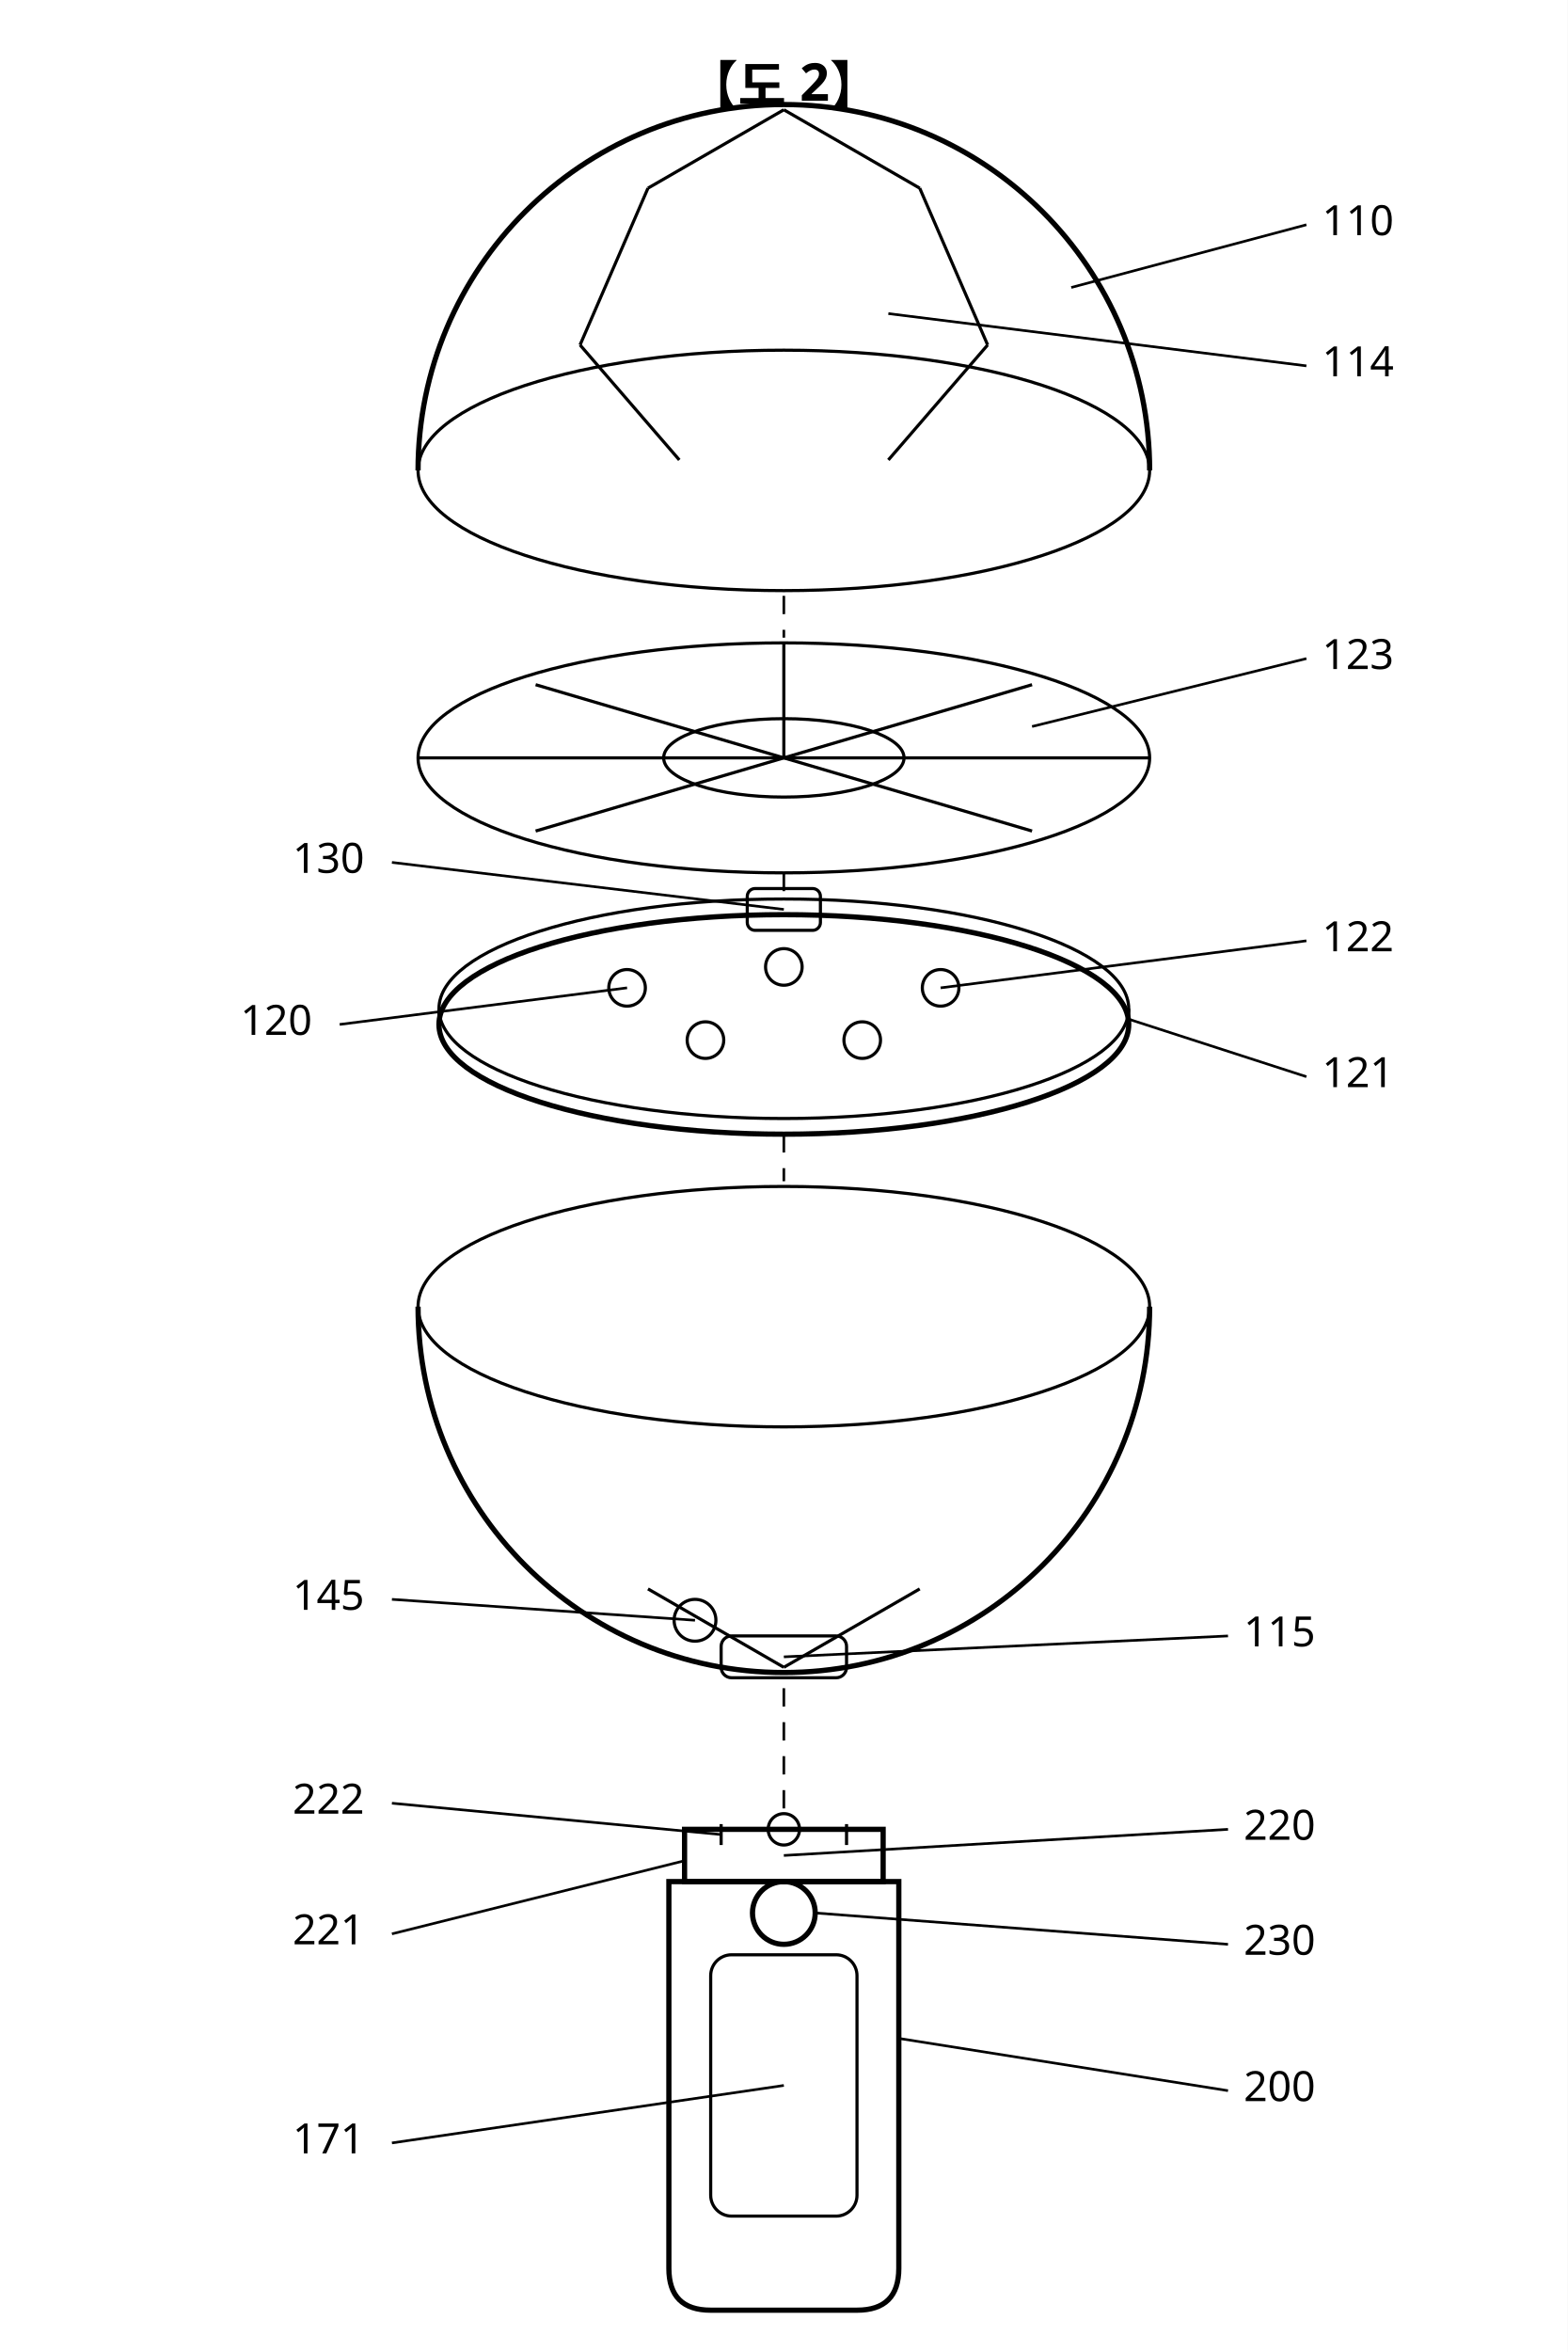
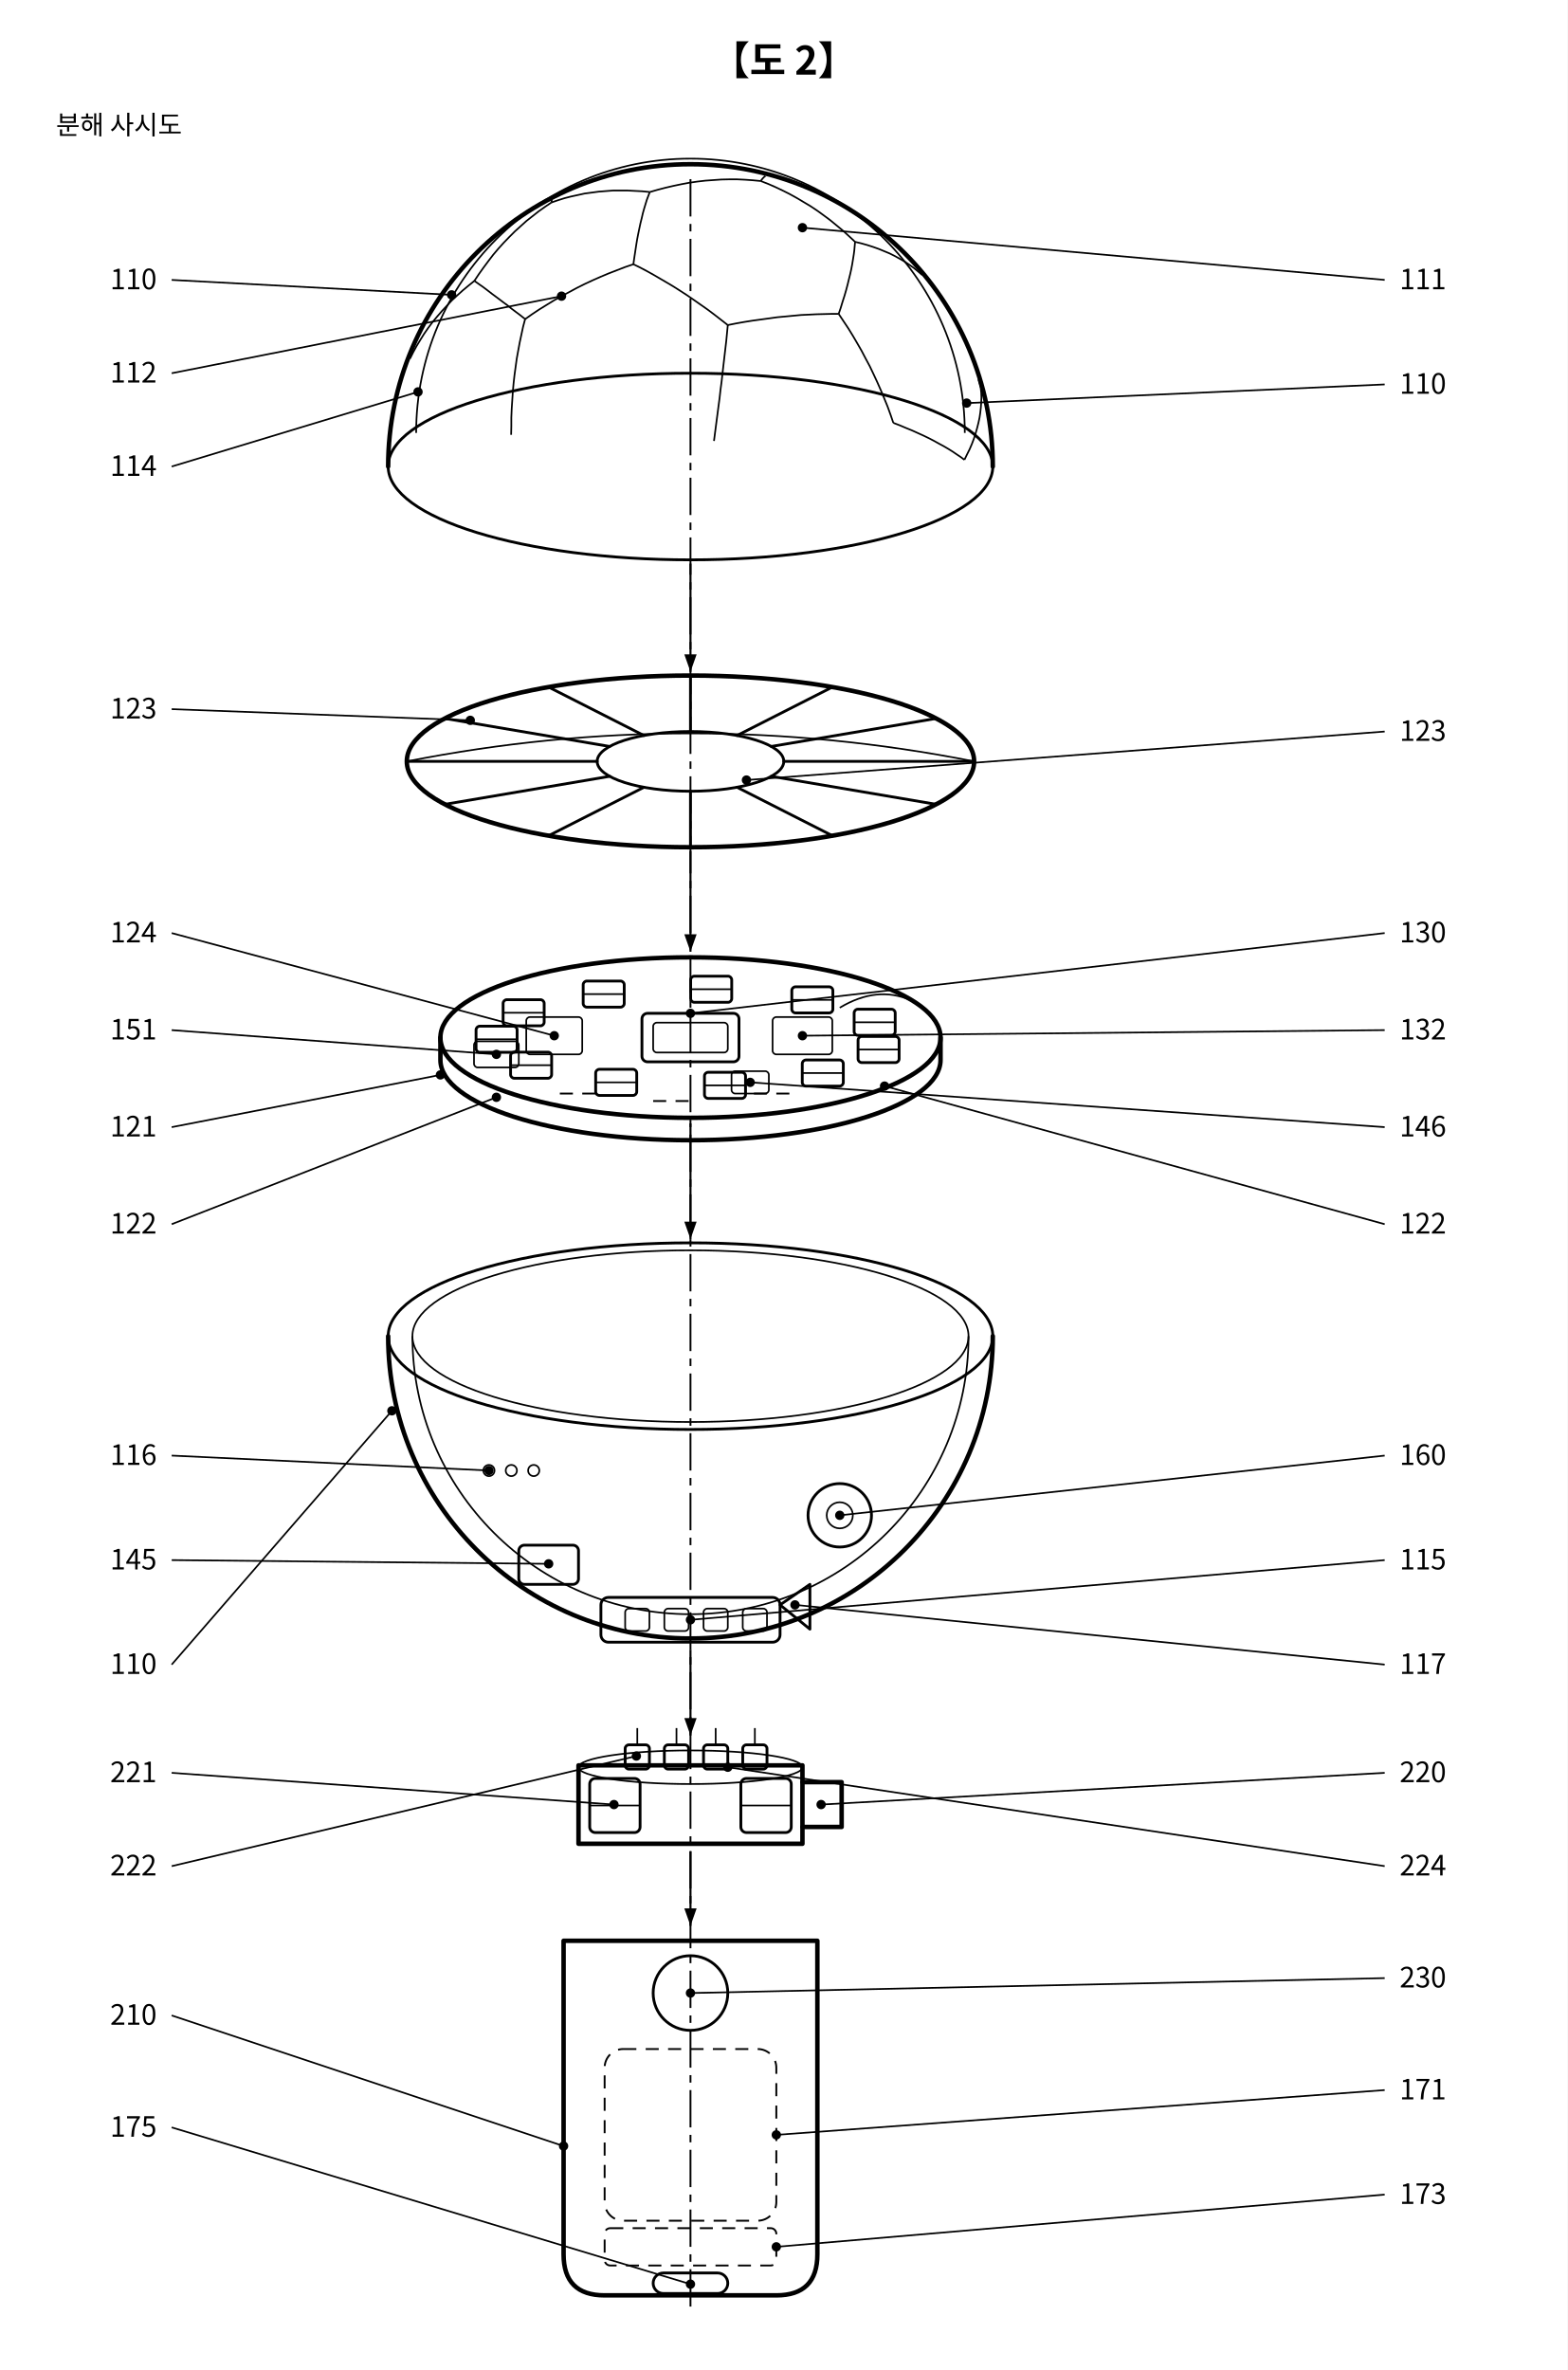
- <svg xmlns="http://www.w3.org/2000/svg" width="600" height="900" viewBox="0 0 600 900">
+ <svg xmlns="http://www.w3.org/2000/svg" width="840" height="1270" viewBox="0 0 840 1270">
  <style>
-  .l{fill:none;stroke:#000;stroke-width:2}
-  .t{fill:none;stroke:#000;stroke-width:1.2}
-  .d{fill:none;stroke:#000;stroke-width:1;stroke-dasharray:7 6}
-  .n{font:16px sans-serif;fill:#000}
-  .cap{font:bold 20px sans-serif;fill:#000}
-  .ld{stroke:#000;stroke-width:1}
+  text{font-family:'Noto Sans CJK KR','NanumGothic','DejaVu Sans',sans-serif;fill:#000;stroke:none}
+  .o{fill:none;stroke:#000;stroke-width:2.4;stroke-linejoin:round;stroke-linecap:round}
+  .m{fill:none;stroke:#000;stroke-width:1.5;stroke-linejoin:round;stroke-linecap:round}
+  .f{fill:none;stroke:#000;stroke-width:0.9;stroke-linejoin:round}
+  .hd{fill:none;stroke:#000;stroke-width:1.0;stroke-dasharray:7 5}
+  .ct{fill:none;stroke:#000;stroke-width:1.0;stroke-dasharray:20 4 4 4}
+  .ld{fill:none;stroke:#000;stroke-width:0.9}
+  .ar{fill:none;stroke:#000;stroke-width:1.4;marker-end:url(#ar)}
+  .ar2{fill:none;stroke:#000;stroke-width:1.1;marker-end:url(#ar)}
+  .ray{fill:none;stroke:#000;stroke-width:1.0;stroke-dasharray:6 4;marker-end:url(#ar)}
+  .n{font-size:15px}
+  .ns{font-size:13.5px}
+  .nc{font-size:14px;text-anchor:middle}
+  .ncs{font-size:12px;text-anchor:middle}
+  .cap{font-size:21px;font-weight:700;text-anchor:middle}
+  .sub{font-size:14px}
+  .note{font-size:12.5px}
</style>
-   <rect width="600" height="900" fill="#fff" />
-   <text class="cap" x="300" y="40" text-anchor="middle">【도 2】</text>
-   <path class="l" d="M160,180 a140,140 0 0 1 280,0" />
-   <ellipse class="t" cx="300" cy="180" rx="140" ry="46" />
-   <path class="t" d="M300,42 L352,72 M300,42 L248,72 M352,72 L378,132 M248,72 L222,132" />
-   <path class="t" d="M378,132 L340,176 M222,132 L260,176" />
-   <ellipse class="t" cx="300" cy="290" rx="140" ry="44" />
-   <path class="t" d="M300,246 L300,290 M160,290 L300,290 M440,290 L300,290" />
-   <path class="t" d="M205,262 L300,290 M395,262 L300,290 M205,318 L300,290 M395,318 L300,290" />
-   <ellipse class="t" cx="300" cy="290" rx="46" ry="15" />
-   <ellipse class="l" cx="300" cy="392" rx="132" ry="42" />
-   <ellipse class="t" cx="300" cy="386" rx="132" ry="42" />
-   <path class="t" d="M168,386 v6 M432,386 v6" />
-   <circle class="t" cx="240" cy="378" r="7" />
-   <circle class="t" cx="300" cy="370" r="7" />
-   <circle class="t" cx="360" cy="378" r="7" />
-   <circle class="t" cx="270" cy="398" r="7" />
-   <circle class="t" cx="330" cy="398" r="7" />
-   <rect class="t" x="286" y="340" width="28" height="16" rx="3" />
-   <path class="l" d="M160,500 a140,140 0 0 0 280,0" />
-   <ellipse class="t" cx="300" cy="500" rx="140" ry="46" />
-   <path class="t" d="M300,638 L352,608 M300,638 L248,608" />
-   <rect class="t" x="276" y="626" width="48" height="16" rx="4" />
-   <circle class="t" cx="266" cy="620" r="8" />
-   <path class="l" d="M262,700 h76 v20 h-76 z" />
-   <circle class="t" cx="300" cy="700" r="6" />
-   <path class="t" d="M276,706 v-8 M324,706 v-8" />
-   <path class="l" d="M256,720 h88 v148 q0,16 -16,16 h-56 q-16,0 -16,-16 z" />
-   <rect class="t" x="272" y="748" width="56" height="100" rx="8" />
-   <circle class="l" cx="300" cy="732" r="12" />
-   <line class="d" x1="300" y1="228" x2="300" y2="244" />
-   <line class="d" x1="300" y1="334" x2="300" y2="344" />
-   <line class="d" x1="300" y1="434" x2="300" y2="452" />
-   <line class="d" x1="300" y1="646" x2="300" y2="694" />
-   <line class="ld" x1="410" y1="110" x2="500" y2="86" />
-   <text class="n" x="506" y="90">110</text>
-   <line class="ld" x1="340" y1="120" x2="500" y2="140" />
-   <text class="n" x="506" y="144">114</text>
-   <line class="ld" x1="395" y1="278" x2="500" y2="252" />
-   <text class="n" x="506" y="256">123</text>
-   <line class="ld" x1="360" y1="378" x2="500" y2="360" />
-   <text class="n" x="506" y="364">122</text>
-   <line class="ld" x1="432" y1="390" x2="500" y2="412" />
-   <text class="n" x="506" y="416">121</text>
-   <line class="ld" x1="300" y1="348" x2="150" y2="330" />
-   <text class="n" x="112" y="334">130</text>
-   <line class="ld" x1="240" y1="378" x2="130" y2="392" />
-   <text class="n" x="92" y="396">120</text>
-   <line class="ld" x1="266" y1="620" x2="150" y2="612" />
-   <text class="n" x="112" y="616">145</text>
-   <line class="ld" x1="300" y1="634" x2="470" y2="626" />
-   <text class="n" x="476" y="630">115</text>
-   <line class="ld" x1="300" y1="710" x2="470" y2="700" />
-   <text class="n" x="476" y="704">220</text>
-   <line class="ld" x1="276" y1="702" x2="150" y2="690" />
-   <text class="n" x="112" y="694">222</text>
-   <line class="ld" x1="262" y1="712" x2="150" y2="740" />
-   <text class="n" x="112" y="744">221</text>
-   <line class="ld" x1="300" y1="798" x2="150" y2="820" />
-   <text class="n" x="112" y="824">171</text>
-   <line class="ld" x1="344" y1="780" x2="470" y2="800" />
-   <text class="n" x="476" y="804">200</text>
-   <line class="ld" x1="312" y1="732" x2="470" y2="744" />
-   <text class="n" x="476" y="748">230</text>
+   <defs>
+     <marker id="ar" markerWidth="10" markerHeight="10" refX="8.5" refY="3" orient="auto">
+       <path d="M0,0 L8.5,3 L0,6 z" fill="#000" />
+     </marker>
+     <pattern id="hA" width="8" height="8" patternTransform="rotate(45)" patternUnits="userSpaceOnUse">
+       <line x1="0" y1="0" x2="0" y2="8" stroke="#000" stroke-width="0.8" />
+     </pattern>
+     <pattern id="hB" width="8" height="8" patternTransform="rotate(-45)" patternUnits="userSpaceOnUse">
+       <line x1="0" y1="0" x2="0" y2="8" stroke="#000" stroke-width="0.8" />
+     </pattern>
+     <pattern id="hC" width="5" height="5" patternTransform="rotate(45)" patternUnits="userSpaceOnUse">
+       <line x1="0" y1="0" x2="0" y2="5" stroke="#000" stroke-width="1.6" />
+     </pattern>
+     <pattern id="hD" width="6" height="6" patternUnits="userSpaceOnUse">
+       <circle cx="3" cy="3" r="1.0" fill="#000" />
+     </pattern>
+   </defs>
+   <rect width="840" height="1270" style="fill:#fff" />
+   <text class="cap" x="420.0" y="40">【도 2】</text>
+   <text class="sub" x="30" y="72">분해 사시도</text>
+   <line class="ct" x1="370" y1="96" x2="370" y2="1240" />
+   <path class="o" d="M208,250 a162,162 0 0 1 324,0" />
+   <ellipse class="m" cx="370" cy="250" rx="162" ry="50" />
+   <path class="f" d="M219.7,192.2 L221.4,188.8 L223.2,185.5 L225.2,182.2 L227.2,179.0 L229.4,175.8 L231.7,172.7 L234.2,169.7 L236.7,166.8 L239.4,163.9 L242.1,161.0 L245.0,158.3 L248.0,155.6 L251.0,153.1 L254.2,150.5" />
+   <path class="f" d="M273.9,233.0 L274.0,228.4 L274.0,223.8 L274.2,219.1 L274.5,214.6 L274.8,210.0 L275.2,205.5 L275.7,201.0 L276.3,196.6 L276.9,192.2 L277.7,187.8 L278.5,183.5 L279.4,179.3 L280.3,175.1 L281.4,171.0" />
+   <path class="f" d="M254.2,150.5 L255.6,151.5 L257.0,152.5 L258.6,153.6 L260.2,154.8 L261.9,156.1 L263.7,157.5 L265.6,158.9 L267.6,160.4 L269.7,162.0 L271.9,163.6 L274.1,165.4 L276.5,167.2 L278.9,169.0 L281.4,171.0" />
+   <path class="f" d="M254.2,150.5 L256.6,146.9 L259.1,143.4 L261.7,139.9 L264.3,136.5 L267.1,133.2 L269.9,130.1 L272.9,127.0 L275.9,124.0 L279.0,121.2 L282.1,118.4 L285.4,115.8 L288.7,113.2 L292.1,110.8 L295.5,108.5" />
+   <path class="f" d="M281.4,171.0 L285.1,168.4 L289.0,165.8 L292.9,163.4 L296.8,161.0 L300.9,158.7 L305.0,156.5 L309.1,154.3 L313.3,152.2 L317.6,150.2 L321.9,148.3 L326.2,146.5 L330.6,144.8 L335.0,143.1 L339.4,141.6" />
+   <path class="f" d="M295.5,108.5 L295.6,107.7 L295.7,107.0" />
+   <path class="f" d="M295.5,108.5 L299.0,107.3 L302.5,106.2 L306.0,105.3 L309.7,104.5 L313.3,103.7 L317.1,103.2 L320.8,102.7 L324.6,102.4 L328.5,102.1 L332.4,102.1 L336.3,102.1 L340.2,102.3 L344.2,102.5 L348.2,102.9" />
+   <path class="f" d="M339.4,141.6 L342.9,143.3 L346.5,145.2 L350.1,147.2 L353.7,149.3 L357.3,151.4 L361.0,153.6 L364.6,155.9 L368.3,158.3 L371.9,160.8 L375.5,163.3 L379.2,165.9 L382.8,168.6 L386.4,171.4 L390.0,174.2" />
+   <path class="f" d="M339.4,141.6 L339.9,138.1 L340.4,134.8 L340.9,131.5 L341.4,128.4 L342.0,125.3 L342.6,122.4 L343.2,119.6 L343.9,116.8 L344.5,114.2 L345.2,111.7 L345.9,109.4 L346.6,107.1 L347.4,105.0 L348.2,102.9" />
+   <path class="f" d="M382.6,236.3 L383.2,231.6 L383.8,227.0 L384.4,222.4 L385.0,217.8 L385.6,213.3 L386.1,208.8 L386.7,204.3 L387.2,199.8 L387.7,195.4 L388.2,191.1 L388.7,186.8 L389.2,182.5 L389.6,178.3 L390.0,174.2" />
+   <path class="f" d="M390.0,174.2 L394.5,173.3 L399.0,172.5 L403.4,171.8 L407.8,171.2 L412.2,170.6 L416.5,170.0 L420.8,169.6 L425.0,169.2 L429.2,168.8 L433.4,168.6 L437.5,168.4 L441.5,168.3 L445.5,168.2 L449.4,168.2" />
+   <path class="f" d="M348.2,102.9 L352.4,101.7 L356.6,100.6 L360.9,99.6 L365.2,98.7 L369.5,97.9 L373.7,97.3 L378.0,96.8 L382.3,96.5 L386.5,96.2 L390.8,96.1 L395.0,96.1 L399.2,96.3 L403.4,96.6 L407.6,97.0" />
+   <path class="f" d="M449.4,168.2 L452.0,172.1 L454.6,176.0 L457.0,179.9 L459.4,184.0 L461.7,188.0 L463.9,192.2 L466.1,196.3 L468.1,200.5 L470.1,204.8 L472.0,209.1 L473.8,213.4 L475.6,217.8 L477.2,222.2 L478.7,226.6" />
+   <path class="f" d="M449.4,168.2 L450.5,165.0 L451.5,161.7 L452.5,158.6 L453.4,155.5 L454.2,152.5 L454.9,149.6 L455.6,146.8 L456.2,144.1 L456.7,141.4 L457.1,138.9 L457.5,136.4 L457.8,134.1 L458.0,131.8 L458.2,129.6" />
+   <path class="f" d="M407.6,97.0 L408.3,96.1 L408.9,95.4 L409.6,94.7 L410.2,94.3" />
+   <path class="f" d="M407.6,97.0 L411.5,98.5 L415.4,100.2 L419.2,102.0 L423.0,103.9 L426.8,106.0 L430.5,108.2 L434.2,110.4 L437.8,112.8 L441.4,115.4 L444.9,118.0 L448.3,120.8 L451.7,123.6 L455.0,126.6 L458.2,129.6" />
+   <path class="f" d="M478.7,226.6 L482.1,227.9 L485.4,229.3 L488.6,230.6 L491.7,232.0 L494.8,233.4 L497.7,234.8 L500.4,236.2 L503.1,237.7 L505.7,239.1 L508.1,240.5 L510.5,242.0 L512.7,243.5 L514.8,244.9 L516.8,246.4" />
+   <path class="f" d="M458.2,129.6 L461.5,130.4 L464.7,131.3 L467.8,132.3 L470.9,133.4 L473.8,134.6 L476.7,135.8 L479.5,137.2 L482.2,138.7 L484.8,140.2 L487.3,141.9 L489.7,143.6 L492.0,145.5 L494.2,147.4" />
+   <path class="f" d="M516.8,246.4 L518.2,243.5 L519.6,240.7 L520.8,237.9 L521.9,235.0 L522.8,232.2 L523.6,229.4 L524.3,226.6 L524.9,223.8 L525.3,221.1 L525.6,218.4 L525.8,215.7 L525.9,213.0 L525.8,210.4 L525.5,207.8" />
+   <path class="f" d="M524.3,203.3 L525.5,207.8" />
+   <path class="f" d="M223,232 a147,147 0 0 1 294,0" />
+   <ellipse class="o" cx="370" cy="408" rx="152" ry="46" />
+   <ellipse class="m" cx="370" cy="408" rx="50" ry="16" />
+   <line class="m" x1="420.0" y1="408.0" x2="522.0" y2="408.0" />
+   <line class="m" x1="413.3" y1="416.0" x2="501.6" y2="431.0" />
+   <line class="m" x1="395.0" y1="421.9" x2="446.0" y2="447.8" />
+   <line class="m" x1="370.0" y1="424.0" x2="370.0" y2="454.0" />
+   <line class="m" x1="345.0" y1="421.9" x2="294.0" y2="447.8" />
+   <line class="m" x1="326.7" y1="416.0" x2="238.4" y2="431.0" />
+   <line class="m" x1="320.0" y1="408.0" x2="218.0" y2="408.0" />
+   <line class="m" x1="326.7" y1="400.0" x2="238.4" y2="385.0" />
+   <line class="m" x1="345.0" y1="394.1" x2="294.0" y2="368.2" />
+   <line class="m" x1="370.0" y1="392.0" x2="370.0" y2="362.0" />
+   <line class="m" x1="395.0" y1="394.1" x2="446.0" y2="368.2" />
+   <line class="m" x1="413.3" y1="400.0" x2="501.6" y2="385.0" />
+   <path class="f" d="M218,408 q152,-30 304,0" />
+   <ellipse class="o" cx="370" cy="556" rx="134" ry="43" />
+   <path class="o" d="M236,556 v12 a134,43 0 0 0 268,0 v-12" />
+   <rect class="m" x="459.8" y="555.4" width="22" height="14" rx="2" />
+   <path class="f" d="M459.8,562.4 h22" />
+   <rect class="m" x="429.9" y="568.0" width="22" height="14" rx="2" />
+   <path class="f" d="M429.9,575.0 h22" />
+   <rect class="m" x="377.5" y="574.6" width="22" height="14" rx="2" />
+   <path class="f" d="M377.5,581.6 h22" />
+   <rect class="m" x="319.2" y="573.0" width="22" height="14" rx="2" />
+   <path class="f" d="M319.2,580.0 h22" />
+   <rect class="m" x="273.6" y="563.8" width="22" height="14" rx="2" />
+   <path class="f" d="M273.6,570.8 h22" />
+   <rect class="m" x="255.1" y="549.9" width="22" height="14" rx="2" />
+   <path class="f" d="M255.1,556.9 h22" />
+   <rect class="m" x="269.6" y="535.7" width="22" height="14" rx="2" />
+   <path class="f" d="M269.6,542.7 h22" />
+   <rect class="m" x="312.5" y="525.7" width="22" height="14" rx="2" />
+   <path class="f" d="M312.5,532.7 h22" />
+   <rect class="m" x="370.1" y="523.1" width="22" height="14" rx="2" />
+   <path class="f" d="M370.1,530.1 h22" />
+   <rect class="m" x="424.3" y="528.8" width="22" height="14" rx="2" />
+   <path class="f" d="M424.3,535.8 h22" />
+   <rect class="m" x="457.7" y="540.8" width="22" height="14" rx="2" />
+   <path class="f" d="M457.7,547.8 h22" />
+   <rect class="m" x="344" y="543" width="52" height="26" rx="3" />
+   <rect class="f" x="350" y="548" width="40" height="16" rx="2" />
+   <rect class="f" x="414" y="545" width="32" height="20" rx="2" />
+   <rect class="f" x="282" y="545" width="30" height="20" rx="2" />
+   <rect class="f" x="254" y="558" width="24" height="14" rx="2" />
+   <path class="f" d="M450,540 q20,-12 38,-4" />
+   <rect class="f" x="392" y="574" width="20" height="12" rx="2" />
+   <path class="hd" d="M300,586 h20 M350,590 h20 M404,586 h20" />
+   <path class="o" d="M208,716 a162,162 0 0 0 324,0" />
+   <ellipse class="m" cx="370" cy="716" rx="162" ry="50" />
+   <path class="f" d="M221,716 a149,149 0 0 0 298,0" />
+   <ellipse class="f" cx="370" cy="716" rx="149" ry="46" />
+   <rect class="m" x="322" y="856" width="96" height="24" rx="4" />
+   <rect class="f" x="335" y="862" width="13" height="12" rx="2" />
+   <rect class="f" x="356" y="862" width="13" height="12" rx="2" />
+   <rect class="f" x="377" y="862" width="13" height="12" rx="2" />
+   <rect class="f" x="398" y="862" width="13" height="12" rx="2" />
+   <rect class="m" x="278" y="828" width="32" height="21" rx="3" />
+   <circle class="m" cx="450" cy="812" r="17" />
+   <circle class="f" cx="450" cy="812" r="7" />
+   <path class="m" d="M418,860 l16,-11 v24 z" />
+   <circle class="f" cx="262" cy="788" r="3" />
+   <circle class="f" cx="274" cy="788" r="3" />
+   <circle class="f" cx="286" cy="788" r="3" />
+   <path class="o" d="M310,946 h120 v42 h-120 z" />
+   <rect class="m" x="316" y="953" width="27" height="29" rx="3" />
+   <path class="f" d="M316,967.5 h27" />
+   <rect class="m" x="397" y="953" width="27" height="29" rx="3" />
+   <path class="f" d="M397,967.5 h27" />
+   <rect class="m" x="335" y="935" width="13" height="13" rx="2" />
+   <path class="f" d="M341.5,935 v-9" />
+   <rect class="m" x="356" y="935" width="13" height="13" rx="2" />
+   <path class="f" d="M362.5,935 v-9" />
+   <rect class="m" x="377" y="935" width="13" height="13" rx="2" />
+   <path class="f" d="M383.5,935 v-9" />
+   <rect class="m" x="398" y="935" width="13" height="13" rx="2" />
+   <path class="f" d="M404.5,935 v-9" />
+   <path class="o" d="M430,955 h21 v24 h-21" />
+   <ellipse class="f" cx="370" cy="947" rx="60" ry="9" />
+   <path class="o" d="M302,1040 h136 v168 q0,22 -22,22 h-92 q-22,0 -22,-22 z" />
+   <circle class="m" cx="370" cy="1068" r="20" />
+   <rect class="hd" x="324" y="1098" width="92" height="92" rx="10" />
+   <rect class="hd" x="324" y="1194" width="92" height="20" rx="3" />
+   <rect class="m" x="350" y="1218" width="40" height="11" rx="5.5" />
+   <path class="ar2" d="M370,302 V360" />
+   <path class="ar2" d="M370,456 V510" />
+   <path class="ar2" d="M370,602 V664" />
+   <path class="ar2" d="M370,884 V930" />
+   <path class="ar2" d="M370,992 V1032" />
+   <line class="ld" x1="242" y1="158" x2="92" y2="150" />
+   <circle cx="242" cy="158" r="2.5" fill="#000" />
+   <text class="n" x="84" y="155" text-anchor="end">110</text>
+   <line class="ld" x1="300.9" y1="158.7" x2="92" y2="200" />
+   <circle cx="300.9" cy="158.7" r="2.5" fill="#000" />
+   <text class="n" x="84" y="205" text-anchor="end">112</text>
+   <line class="ld" x1="224" y1="210" x2="92" y2="250" />
+   <circle cx="224" cy="210" r="2.5" fill="#000" />
+   <text class="n" x="84" y="255" text-anchor="end">114</text>
+   <line class="ld" x1="430" y1="122" x2="742" y2="150" />
+   <circle cx="430" cy="122" r="2.5" fill="#000" />
+   <text class="n" x="750" y="155" text-anchor="start">111</text>
+   <line class="ld" x1="518" y1="216" x2="742" y2="206" />
+   <circle cx="518" cy="216" r="2.5" fill="#000" />
+   <text class="n" x="750" y="211" text-anchor="start">110</text>
+   <line class="ld" x1="252" y1="386" x2="92" y2="380" />
+   <circle cx="252" cy="386" r="2.5" fill="#000" />
+   <text class="n" x="84" y="385" text-anchor="end">123</text>
+   <line class="ld" x1="400" y1="418" x2="742" y2="392" />
+   <circle cx="400" cy="418" r="2.5" fill="#000" />
+   <text class="n" x="750" y="397" text-anchor="start">123</text>
+   <line class="ld" x1="297" y1="555" x2="92" y2="500" />
+   <circle cx="297" cy="555" r="2.5" fill="#000" />
+   <text class="n" x="84" y="505" text-anchor="end">124</text>
+   <line class="ld" x1="266" y1="565" x2="92" y2="552" />
+   <circle cx="266" cy="565" r="2.5" fill="#000" />
+   <text class="n" x="84" y="557" text-anchor="end">151</text>
+   <line class="ld" x1="236" y1="576" x2="92" y2="604" />
+   <circle cx="236" cy="576" r="2.5" fill="#000" />
+   <text class="n" x="84" y="609" text-anchor="end">121</text>
+   <line class="ld" x1="266" y1="588" x2="92" y2="656" />
+   <circle cx="266" cy="588" r="2.5" fill="#000" />
+   <text class="n" x="84" y="661" text-anchor="end">122</text>
+   <line class="ld" x1="370" y1="543" x2="742" y2="500" />
+   <circle cx="370" cy="543" r="2.5" fill="#000" />
+   <text class="n" x="750" y="505" text-anchor="start">130</text>
+   <line class="ld" x1="430" y1="555" x2="742" y2="552" />
+   <circle cx="430" cy="555" r="2.5" fill="#000" />
+   <text class="n" x="750" y="557" text-anchor="start">132</text>
+   <line class="ld" x1="402" y1="580" x2="742" y2="604" />
+   <circle cx="402" cy="580" r="2.5" fill="#000" />
+   <text class="n" x="750" y="609" text-anchor="start">146</text>
+   <line class="ld" x1="474" y1="582" x2="742" y2="656" />
+   <circle cx="474" cy="582" r="2.5" fill="#000" />
+   <text class="n" x="750" y="661" text-anchor="start">122</text>
+   <line class="ld" x1="262" y1="788" x2="92" y2="780" />
+   <circle cx="262" cy="788" r="2.5" fill="#000" />
+   <text class="n" x="84" y="785" text-anchor="end">116</text>
+   <line class="ld" x1="294" y1="838" x2="92" y2="836" />
+   <circle cx="294" cy="838" r="2.5" fill="#000" />
+   <text class="n" x="84" y="841" text-anchor="end">145</text>
+   <line class="ld" x1="210" y1="756" x2="92" y2="892" />
+   <circle cx="210" cy="756" r="2.5" fill="#000" />
+   <text class="n" x="84" y="897" text-anchor="end">110</text>
+   <line class="ld" x1="450" y1="812" x2="742" y2="780" />
+   <circle cx="450" cy="812" r="2.5" fill="#000" />
+   <text class="n" x="750" y="785" text-anchor="start">160</text>
+   <line class="ld" x1="370" y1="868" x2="742" y2="836" />
+   <circle cx="370" cy="868" r="2.5" fill="#000" />
+   <text class="n" x="750" y="841" text-anchor="start">115</text>
+   <line class="ld" x1="426" y1="860" x2="742" y2="892" />
+   <circle cx="426" cy="860" r="2.5" fill="#000" />
+   <text class="n" x="750" y="897" text-anchor="start">117</text>
+   <line class="ld" x1="329" y1="967" x2="92" y2="950" />
+   <circle cx="329" cy="967" r="2.5" fill="#000" />
+   <text class="n" x="84" y="955" text-anchor="end">221</text>
+   <line class="ld" x1="341" y1="941" x2="92" y2="1000" />
+   <circle cx="341" cy="941" r="2.5" fill="#000" />
+   <text class="n" x="84" y="1005" text-anchor="end">222</text>
+   <line class="ld" x1="440" y1="967" x2="742" y2="950" />
+   <circle cx="440" cy="967" r="2.5" fill="#000" />
+   <text class="n" x="750" y="955" text-anchor="start">220</text>
+   <line class="ld" x1="390" y1="947" x2="742" y2="1000" />
+   <circle cx="390" cy="947" r="2.5" fill="#000" />
+   <text class="n" x="750" y="1005" text-anchor="start">224</text>
+   <line class="ld" x1="302" y1="1150" x2="92" y2="1080" />
+   <circle cx="302" cy="1150" r="2.5" fill="#000" />
+   <text class="n" x="84" y="1085" text-anchor="end">210</text>
+   <line class="ld" x1="370" y1="1224" x2="92" y2="1140" />
+   <circle cx="370" cy="1224" r="2.5" fill="#000" />
+   <text class="n" x="84" y="1145" text-anchor="end">175</text>
+   <line class="ld" x1="370" y1="1068" x2="742" y2="1060" />
+   <circle cx="370" cy="1068" r="2.5" fill="#000" />
+   <text class="n" x="750" y="1065" text-anchor="start">230</text>
+   <line class="ld" x1="416" y1="1144" x2="742" y2="1120" />
+   <circle cx="416" cy="1144" r="2.5" fill="#000" />
+   <text class="n" x="750" y="1125" text-anchor="start">171</text>
+   <line class="ld" x1="416" y1="1204" x2="742" y2="1176" />
+   <circle cx="416" cy="1204" r="2.5" fill="#000" />
+   <text class="n" x="750" y="1181" text-anchor="start">173</text>
</svg>
